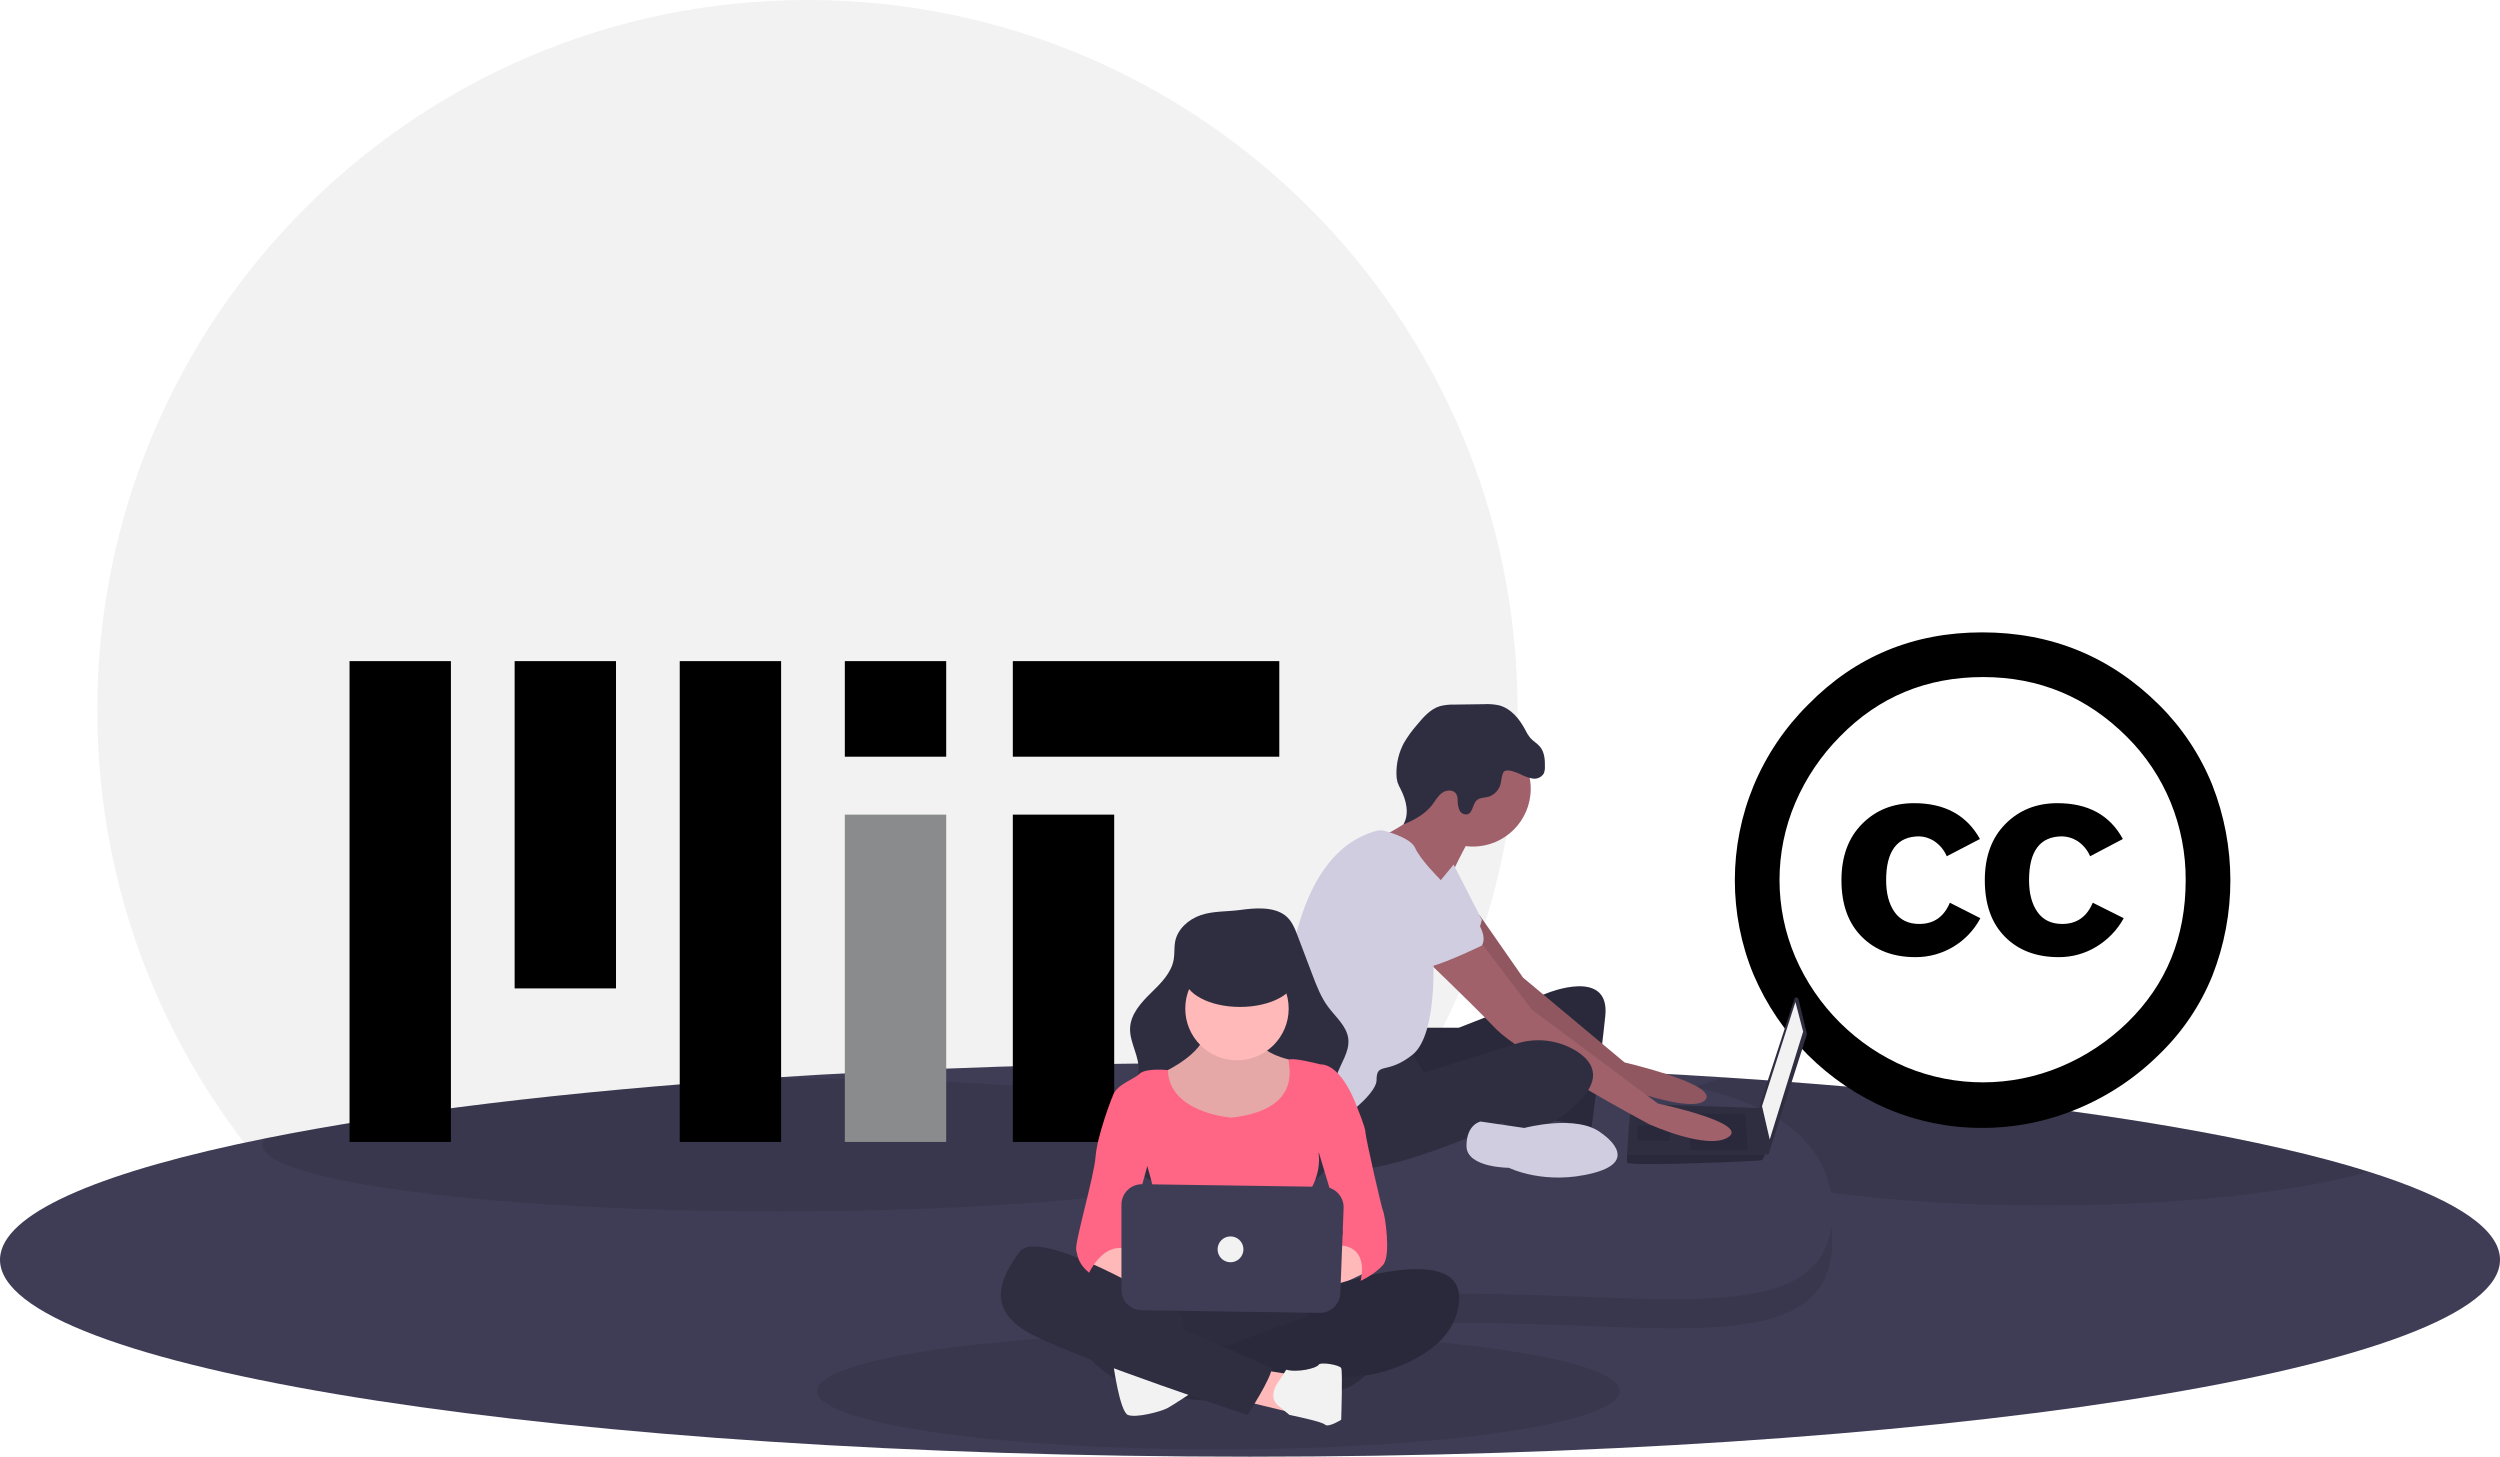
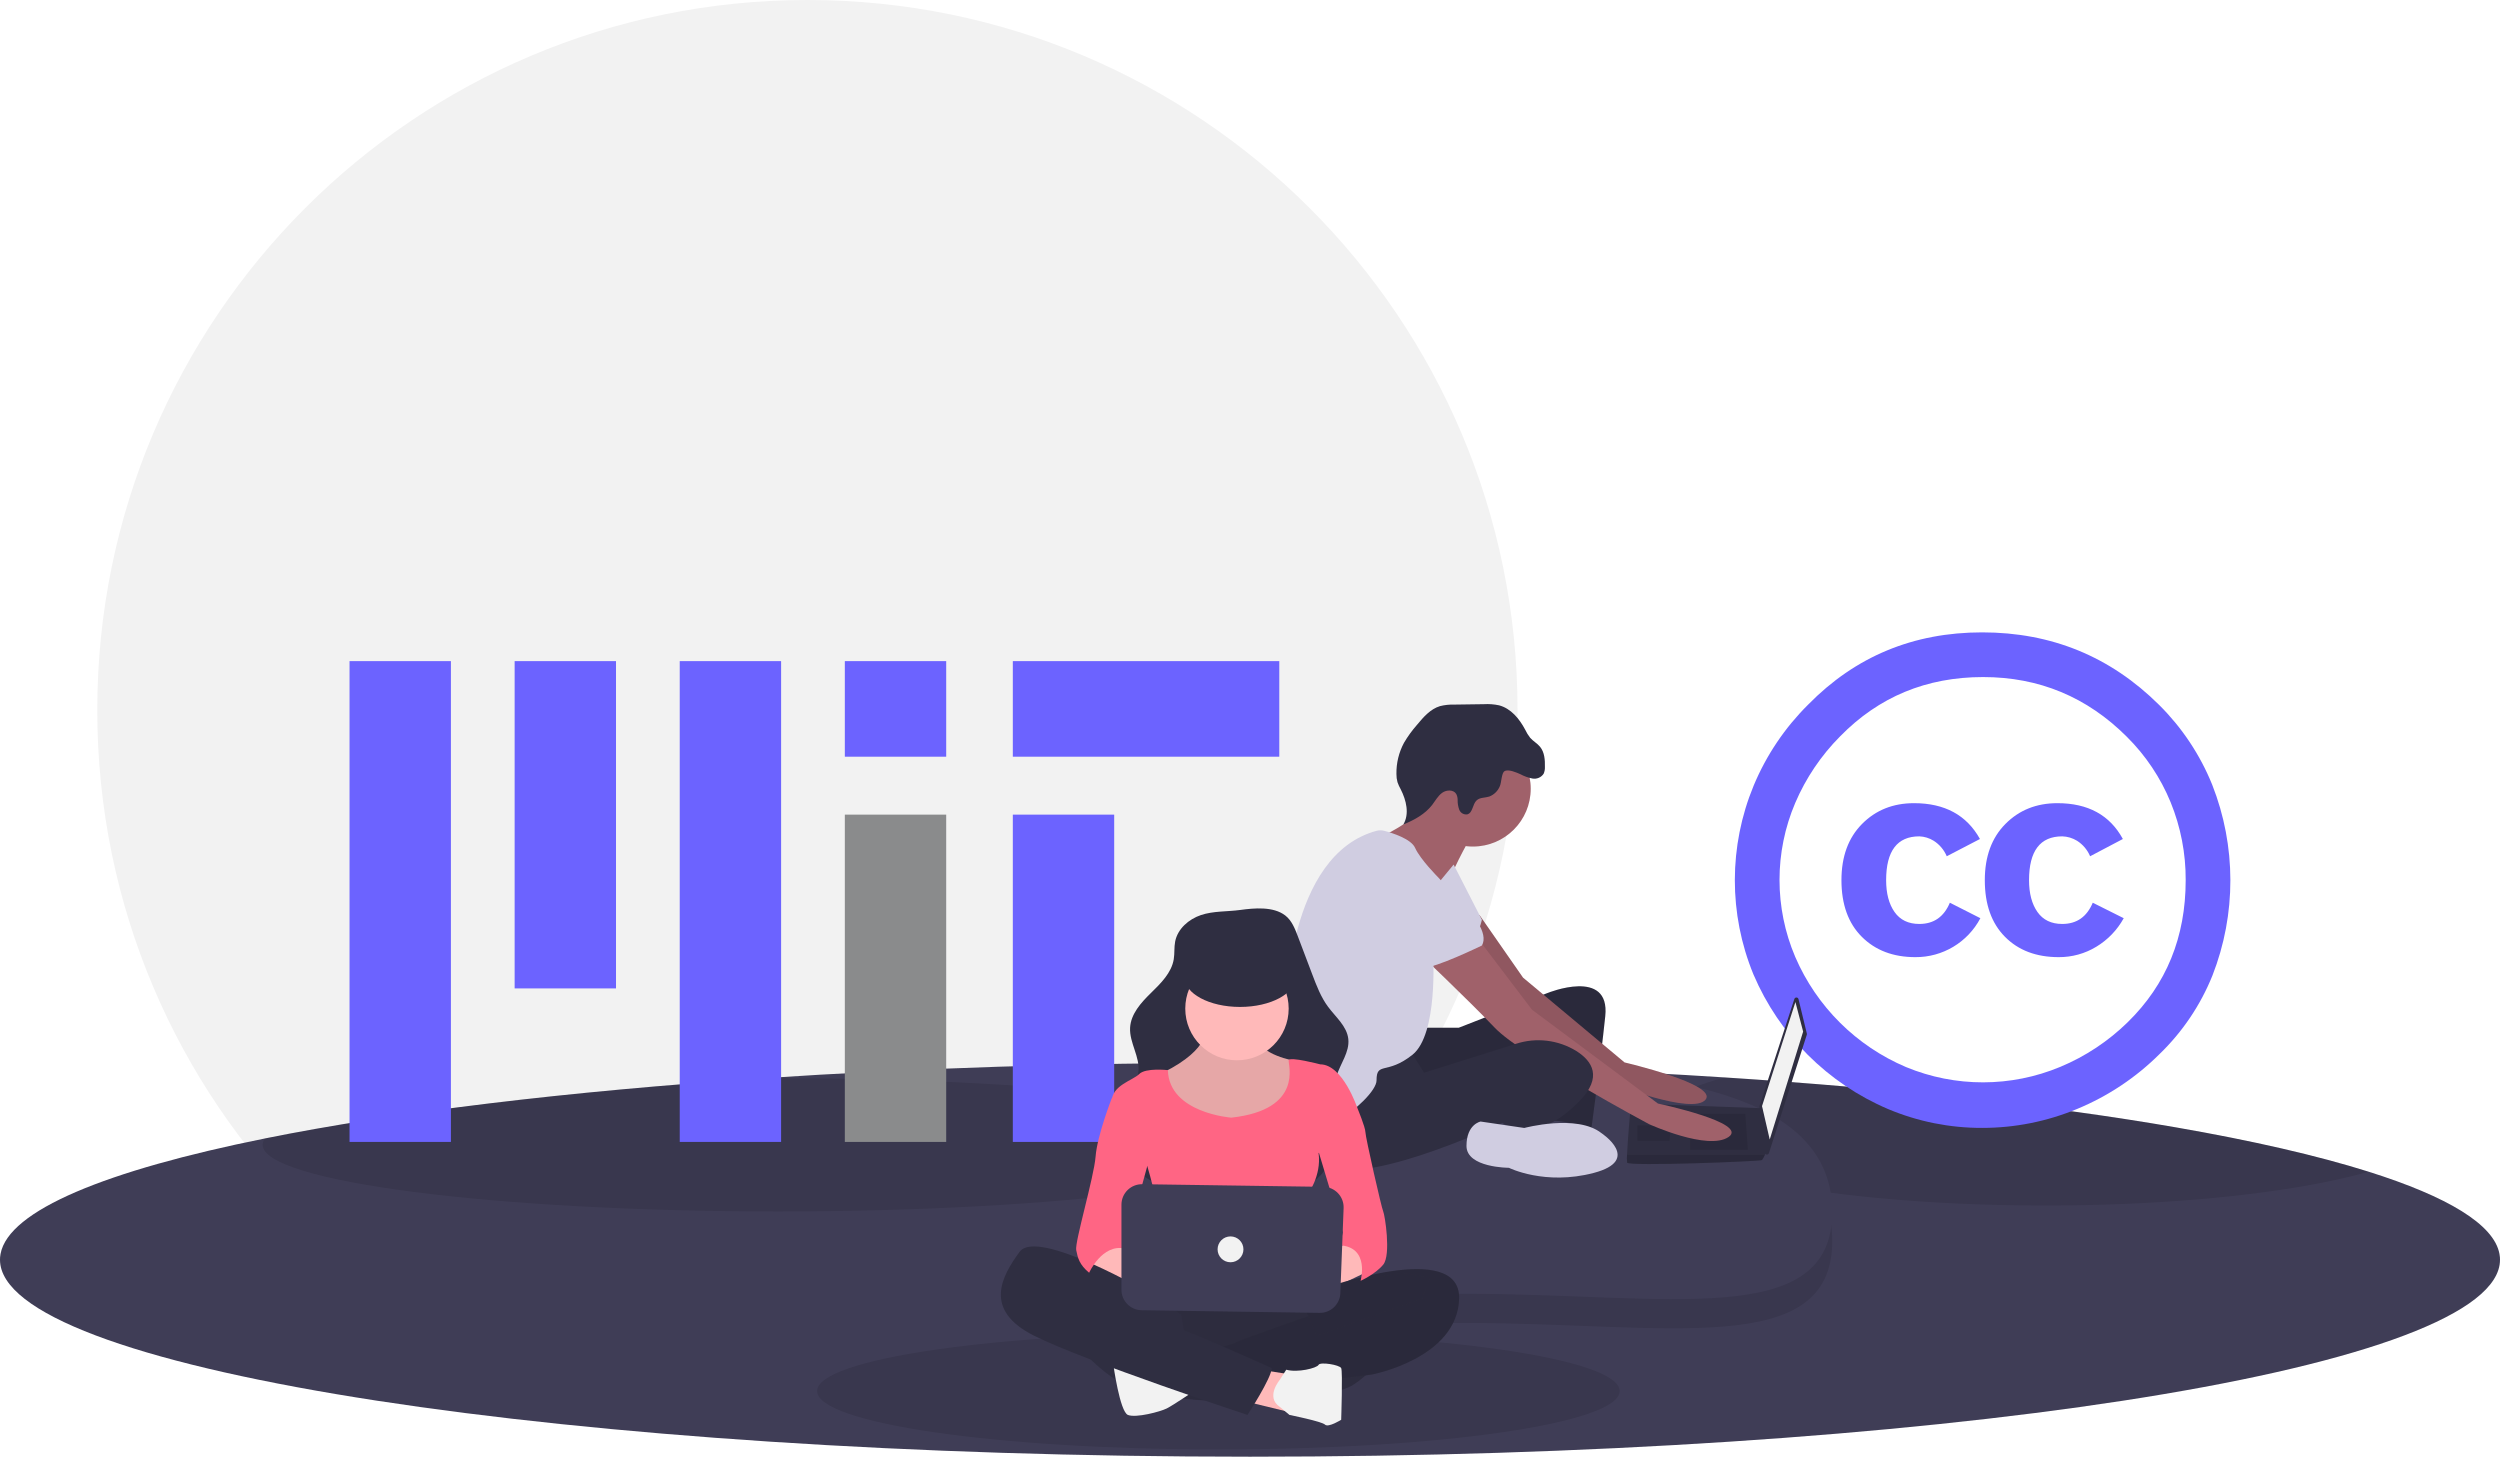
<svg xmlns="http://www.w3.org/2000/svg" data-name="Layer 1" width="1028" height="598.997" viewBox="0 0 1028 598.997">
  <circle cx="332.005" cy="292.004" r="292.004" fill="#f2f2f2" />
  <path d="M1114,668.499a13.69,13.69,0,0,1-.17,2.12c-7.14,43.76-234.46,78.88-513.83,78.88s-506.69-35.12-513.83-78.88a13.675,13.675,0,0,1-.17-2.12c0-.2,0-.41.02-.61,0-.11.01-.21.01-.32a.489.489,0,0,0,.01-.12c.04-.45.1-.88.18-1.32,3.26-17.89,43.35-34.33,108.74-47.5,53.48-10.77,123.89-19.36,204.93-24.76,61.5-4.1,129.12-6.37,200.11-6.37,57.12,0,112.06,1.47,163.38,4.17h.02q16.11.855,31.74,1.87c71.33,4.62,134.63,11.69,185.63,20.54,31.37,5.45,58.1,11.58,79.19,18.22h.01c32.46,10.23,51.6,21.7,53.81,33.83.08.44.14.87.18,1.32a.487.487,0,0,0,.01.12c0,.11.01.21.01.32C1114,668.089,1114,668.299,1114,668.499Z" transform="translate(-86 -150.5013)" fill="#3f3d56" />
  <ellipse cx="501" cy="571.997" rx="165" ry="24" opacity="0.1" />
  <path d="M1059.96,632.299c-5.77,1.65-12.27,3.18-19.4,4.58-29.36,5.78-69.42,9.33-113.53,9.33-49.28,0-93.45-4.43-123.38-11.44-24.84-5.82-39.88-13.39-39.88-21.7,0-7.3,11.64-14.06,31.37-19.53,71.33,4.62,134.63,11.69,185.63,20.54C1012.14,619.529,1038.87,625.659,1059.96,632.299Z" transform="translate(-86 -150.5013)" opacity="0.1" />
  <path d="M618,621.249c0,15.13-94.92,27.4-212,27.4s-212-12.27-212-27.4a4.372,4.372,0,0,1,.96-2.62c53.48-10.77,123.89-19.36,204.93-24.76q3.045-.015,6.11-.01C523.08,593.859,618,606.119,618,621.249Z" transform="translate(-86 -150.5013)" opacity="0.1" />
-   <rect x="416.472" y="334.975" width="41.685" height="134.584" class="undraw-primary" />
-   <rect x="279.506" y="271.851" width="41.685" height="197.708" class="undraw-primary" />
-   <rect x="143.73" y="271.851" width="41.685" height="197.708" class="undraw-primary" />
-   <rect x="211.618" y="271.851" width="41.685" height="134.584" class="undraw-primary" />
-   <rect x="347.393" y="271.851" width="41.685" height="39.303" class="undraw-primary" />
+   <rect x="416.472" y="334.975" width="41.685" height="134.584" fill="#6c63ff" />
+   <rect x="279.506" y="271.851" width="41.685" height="197.708" fill="#6c63ff" />
+   <rect x="143.73" y="271.851" width="41.685" height="197.708" fill="#6c63ff" />
+   <rect x="211.618" y="271.851" width="41.685" height="134.584" fill="#6c63ff" />
+   <rect x="347.393" y="271.851" width="41.685" height="39.303" fill="#6c63ff" />
  <rect x="347.393" y="334.975" width="41.685" height="134.584" fill="#8a8b8c" />
-   <rect x="416.472" y="271.851" width="109.573" height="39.303" class="undraw-primary" />
-   <path d="M901.062,410.53q42.748,0,72.774,29.839A97.983,97.983,0,0,1,995.668,473.208a107.346,107.346,0,0,1,.096,78.409,93.533,93.533,0,0,1-21.739,32.294,104.704,104.704,0,0,1-33.841,22.561,101.425,101.425,0,0,1-39.114,7.823,99.015,99.015,0,0,1-38.662-7.734A104.845,104.845,0,0,1,807.007,551.165a101.764,101.764,0,0,1,.089-77.594A102.307,102.307,0,0,1,829.565,440.185Q858.674,410.537,901.062,410.53Zm.369,18.377q-34.93,0-58.768,24.379A87.595,87.595,0,0,0,824.197,480.668a80.789,80.789,0,0,0,0,63.311,86.249,86.249,0,0,0,45.577,45.31,82.687,82.687,0,0,0,63.41-.089,87.995,87.995,0,0,0,27.741-18.374q23.831-23.287,23.828-58.405a83.659,83.659,0,0,0-6.186-32.02,81.465,81.465,0,0,0-18.002-26.929Q935.989,428.909,901.431,428.908Zm-1.277,66.591-13.649,7.097a14.006,14.006,0,0,0-5.365-6.368,12.087,12.087,0,0,0-5.916-1.818q-13.64,0-13.646,18.011,0,8.186,3.454,13.095,3.458,4.914,10.192,4.916,8.916,0,12.557-8.733l12.551,6.368a29.99,29.99,0,0,1-26.745,16.012q-13.644,0-22.016-8.37-8.367-8.367-8.367-23.284,0-14.557,8.46-23.105,8.458-8.549,21.38-8.552Q891.97,480.757,900.155,495.498Zm58.765,0-13.465,7.097a13.992,13.992,0,0,0-5.368-6.368,12.373,12.373,0,0,0-6.094-1.818q-13.644,0-13.649,18.011,0,8.186,3.458,13.095,3.453,4.914,10.192,4.916,8.907,0,12.548-8.733l12.735,6.368a31.277,31.277,0,0,1-11.274,11.736,29.398,29.398,0,0,1-15.464,4.276q-13.831,0-22.099-8.37-8.291-8.367-8.284-23.284,0-14.557,8.463-23.105,8.453-8.549,21.373-8.552Q950.912,480.757,958.919,495.498Z" transform="translate(-86 -150.5013)" class="undraw-primary" />
+   <rect x="416.472" y="271.851" width="109.573" height="39.303" fill="#6c63ff" />
+   <path d="M901.062,410.53q42.748,0,72.774,29.839A97.983,97.983,0,0,1,995.668,473.208a107.346,107.346,0,0,1,.096,78.409,93.533,93.533,0,0,1-21.739,32.294,104.704,104.704,0,0,1-33.841,22.561,101.425,101.425,0,0,1-39.114,7.823,99.015,99.015,0,0,1-38.662-7.734A104.845,104.845,0,0,1,807.007,551.165a101.764,101.764,0,0,1,.089-77.594A102.307,102.307,0,0,1,829.565,440.185Q858.674,410.537,901.062,410.53Zm.369,18.377q-34.93,0-58.768,24.379A87.595,87.595,0,0,0,824.197,480.668a80.789,80.789,0,0,0,0,63.311,86.249,86.249,0,0,0,45.577,45.31,82.687,82.687,0,0,0,63.41-.089,87.995,87.995,0,0,0,27.741-18.374q23.831-23.287,23.828-58.405a83.659,83.659,0,0,0-6.186-32.02,81.465,81.465,0,0,0-18.002-26.929Q935.989,428.909,901.431,428.908Zm-1.277,66.591-13.649,7.097a14.006,14.006,0,0,0-5.365-6.368,12.087,12.087,0,0,0-5.916-1.818q-13.64,0-13.646,18.011,0,8.186,3.454,13.095,3.458,4.914,10.192,4.916,8.916,0,12.557-8.733l12.551,6.368a29.99,29.99,0,0,1-26.745,16.012q-13.644,0-22.016-8.37-8.367-8.367-8.367-23.284,0-14.557,8.46-23.105,8.458-8.549,21.38-8.552Q891.97,480.757,900.155,495.498Zm58.765,0-13.465,7.097a13.992,13.992,0,0,0-5.368-6.368,12.373,12.373,0,0,0-6.094-1.818q-13.644,0-13.649,18.011,0,8.186,3.458,13.095,3.453,4.914,10.192,4.916,8.907,0,12.548-8.733l12.735,6.368a31.277,31.277,0,0,1-11.274,11.736,29.398,29.398,0,0,1-15.464,4.276q-13.831,0-22.099-8.37-8.291-8.367-8.284-23.284,0-14.557,8.463-23.105,8.453-8.549,21.373-8.552Q950.912,480.757,958.919,495.498Z" transform="translate(-86 -150.5013)" fill="#6c63ff" />
  <path d="M839.417,660.837c0,48.737-67.934,33.663-151.113,33.663s-150.104,15.075-150.104-33.663,67.925-59.337,151.104-59.337S839.417,612.099,839.417,660.837Z" transform="translate(-86 -150.5013)" opacity="0.1" />
  <path d="M839.417,648.837c0,48.737-67.934,33.663-151.113,33.663s-150.104,15.075-150.104-33.663,67.925-59.337,151.104-59.337S839.417,600.099,839.417,648.837Z" transform="translate(-86 -150.5013)" fill="#3f3d56" />
  <path d="M825.542,561.343l3.434,14.164a.885.885,0,0,1-.017.478l-15.575,48.673a.885.885,0,0,1-1.722-.17l-2.155-18.961a.885.885,0,0,1,.038-.374l14.297-43.876A.885.885,0,0,1,825.542,561.343Z" transform="translate(-86 -150.5013)" fill="#2f2e41" />
  <polygon points="738.278 412.038 741.449 424.19 727.711 468.572 724.541 454.835 738.278 412.038" fill="#f2f2f2" />
  <path d="M755.064,628.584c.528,1.585,54.949-.528,55.477-1.057a11.469,11.469,0,0,0,1.162-2.113c.497-1.057.951-2.113.951-2.113l-2.113-17.108L756.649,604.279s-1.347,14.498-1.622,21.134A15.853,15.853,0,0,0,755.064,628.584Z" transform="translate(-86 -150.5013)" fill="#2f2e41" />
  <polygon points="717.673 458.005 718.729 472.799 694.953 472.799 694.953 458.005 717.673 458.005" opacity="0.1" />
  <polygon points="687.028 462.76 687.17 462.732 686.5 469.1 673.291 469.1 673.291 462.76 687.028 462.76" opacity="0.1" />
  <path d="M755.064,628.584c.528,1.585,54.949-.528,55.477-1.057a11.469,11.469,0,0,0,1.162-2.113H755.027A15.853,15.853,0,0,0,755.064,628.584Z" transform="translate(-86 -150.5013)" opacity="0.1" />
  <path d="M671.055,573.106h14.794l36.457-14.266s25.889-10.567,23.776,9.51S740.27,615.375,740.27,615.375s-11.624-5.284-17.964-3.698-2.113-32.23-2.113-32.23-51.779,24.833-56.534,21.663-5.812-25.361-5.812-25.361Z" transform="translate(-86 -150.5013)" fill="#2f2e41" />
  <path d="M671.055,573.106h14.794l36.457-14.266s25.889-10.567,23.776,9.51S740.27,615.375,740.27,615.375s-11.624-5.284-17.964-3.698-2.113-32.23-2.113-32.23-51.779,24.833-56.534,21.663-5.812-25.361-5.812-25.361Z" transform="translate(-86 -150.5013)" opacity="0.1" />
  <path d="M694.363,526.777l17.904,25.723,41.74,34.871s38.57,8.982,33.286,15.322-37.513-6.34-37.513-6.34S701.7,561.483,700.115,558.841s-19.021-27.474-19.021-27.474Z" transform="translate(-86 -150.5013)" fill="#a0616a" />
  <path d="M694.363,526.777l17.904,25.723,41.74,34.871s38.57,8.982,33.286,15.322-37.513-6.34-37.513-6.34S701.7,561.483,700.115,558.841s-19.021-27.474-19.021-27.474Z" transform="translate(-86 -150.5013)" opacity="0.1" />
  <circle cx="605.661" cy="324.331" r="23.776" fill="#a0616a" />
  <path d="M690.076,495.967s-7.925,13.737-9.51,21.134-23.776-14.794-23.776-14.794l-2.906-7.661s20.87-9.775,19.285-17.7S690.076,495.967,690.076,495.967Z" transform="translate(-86 -150.5013)" fill="#a0616a" />
  <path d="M683.736,506.005l11.624,22.719s-2.642,11.095-6.869,12.152-22.191-13.737-22.191-13.737Z" transform="translate(-86 -150.5013)" fill="#d0cde1" />
  <path d="M694.303,537.178l21.663,28.531,51.779,38.57s37.513,7.925,29.06,13.737-32.758-5.284-32.758-5.284-52.307-28.003-63.403-39.627-31.701-31.173-31.701-31.173Z" transform="translate(-86 -150.5013)" fill="#a0616a" />
  <path d="M665.244,581.56l6.34,10.039,37.839-11.905a29.751,29.751,0,0,1,24.771,2.989c6.604,4.161,10.831,10.765,1.321,20.54-19.021,19.549-31.701,8.982-31.701,8.982s-63.931,30.116-74.498,15.322-11.095-22.191-11.095-22.191S658.903,579.975,665.244,581.56Z" transform="translate(-86 -150.5013)" fill="#2f2e41" />
  <path d="M744.497,616.432s16.907,11.095-3.17,16.379-34.871-2.113-34.871-2.113-17.436,0-17.436-8.982,5.812-10.039,5.812-10.039l17.964,2.642S734.458,608.506,744.497,616.432Z" transform="translate(-86 -150.5013)" fill="#d0cde1" />
  <path d="M711.166,468.851a17.728,17.728,0,0,0,4.982,1.785,4.548,4.548,0,0,0,4.595-1.969,6.181,6.181,0,0,0,.522-2.795c.064-2.901-.146-6.038-1.985-8.283-1.17-1.429-2.878-2.33-4.089-3.724a17.598,17.598,0,0,1-2.067-3.378c-2.356-4.424-5.843-8.676-10.69-9.951a23.183,23.183,0,0,0-6.24-.477l-12.206.172a21.251,21.251,0,0,0-5.872.632c-3.929,1.188-6.789,4.492-9.409,7.651a47.851,47.851,0,0,0-5.396,7.448,26.133,26.133,0,0,0-3.098,12.804,11.98,11.98,0,0,0,.439,3.388,18.801,18.801,0,0,0,1.332,2.925c2.289,4.496,3.648,10.112,1.07,14.449,4.478-1.829,8.909-4.228,11.863-8.058,1.321-1.714,2.358-3.72,4.119-4.977s4.631-1.367,5.761.479a5.163,5.163,0,0,1,.583,2.418,11.084,11.084,0,0,0,.668,4.081,3.058,3.058,0,0,0,3.322,1.896c2.3-.648,2.08-4.179,3.852-5.782,1.346-1.218,3.422-.985,5.15-1.538a7.643,7.643,0,0,0,4.387-4.321c.655-1.468.645-5.31,1.884-6.105C706.194,466.625,709.726,468.21,711.166,468.851Z" transform="translate(-86 -150.5013)" fill="#2f2e41" />
  <path d="M651.996,492.139a6.271,6.271,0,0,1,3.264.008c3.392.911,10.995,3.321,12.625,6.989,2.113,4.755,9.51,12.152,9.51,12.152s10.039,10.039,7.925,16.907-10.039,14.794-10.039,14.794,2.113,32.758-8.454,41.212-14.794,2.642-14.794,10.567-32.758,32.758-39.098,17.436c0,0,3.17-28.531,2.113-38.57C614.008,563.741,615.533,502.011,651.996,492.139Z" transform="translate(-86 -150.5013)" fill="#d0cde1" />
  <path d="M668.942,505.477s32.23,23.776,26.418,33.815c0,0-19.549,9.51-23.776,8.982s-20.606-19.021-24.833-20.606S640.411,497.552,668.942,505.477Z" transform="translate(-86 -150.5013)" fill="#d0cde1" />
  <path d="M579.811,526.783c-5.013,1.693-9.554,5.652-10.58,10.843-.476,2.406-.184,4.907-.585,7.327-.929,5.612-5.334,9.897-9.396,13.878s-8.258,8.606-8.555,14.286c-.325,6.22,4.186,12.047,3.406,18.226-.907,7.179-8.489,11.831-10.364,18.82-1.252,4.667.282,9.694,2.805,13.815,4.809,7.852,13.028,13.183,21.781,16.041s18.075,3.459,27.282,3.556c11.211.117,23.383-.845,31.806-8.244a25.48,25.48,0,0,0,8.459-16.588c.8-8.571-2.777-17.426-.31-25.673,1.553-5.19,5.447-9.93,4.866-15.316-.568-5.266-5.168-8.999-8.323-13.253-2.946-3.972-4.734-8.663-6.486-13.288l-5.995-15.824c-1.178-3.111-2.473-6.382-5.099-8.424-4.917-3.822-12.822-3.071-18.572-2.283C590.619,525.412,584.94,525.051,579.811,526.783Z" transform="translate(-86 -150.5013)" fill="#2f2e41" />
  <path d="M581.688,572.877s2.657,8.637-17.274,18.602,1.993,20.595,1.993,20.595l23.253,5.315s23.917-3.322,26.575-7.308,7.308-17.274,5.979-19.267a31.061,31.061,0,0,0-3.322-3.986s-15.945-2.657-15.281-9.966S581.688,572.877,581.688,572.877Z" transform="translate(-86 -150.5013)" fill="#ffb9b9" />
  <path d="M581.688,572.877s2.657,8.637-17.274,18.602,1.993,20.595,1.993,20.595l23.253,5.315s23.917-3.322,26.575-7.308,7.308-17.274,5.979-19.267a31.061,31.061,0,0,0-3.322-3.986s-15.945-2.657-15.281-9.966S581.688,572.877,581.688,572.877Z" transform="translate(-86 -150.5013)" opacity="0.1" />
  <circle cx="508.643" cy="414.736" r="21.26" fill="#ffb9b9" />
  <path d="M592.318,610.082s-25.604-1.872-26.089-19.539c0,0-9.122-1.057-11.78,1.601s-11.294,4.651-11.294,11.294,14.616,26.575,14.616,26.575,7.972,26.575,4.651,31.225-3.986,16.609-3.986,16.609,33.218-2.657,38.533,0,26.575,2.657,27.904,0-1.329-35.876-1.329-35.876,5.979-7.972,4.651-17.274L644.139,606.096s-5.979-17.938-15.281-17.938c0,0-12.623-3.322-12.955-1.661S622.215,606.76,592.318,610.082Z" transform="translate(-86 -150.5013)" fill="#ff6584" />
  <path d="M532.525,668.547s5.979,9.301,21.26,11.294,17.938-3.322,16.609-4.651-17.274-7.308-17.274-7.308l-9.301-7.308Z" transform="translate(-86 -150.5013)" fill="#ffb9b9" />
  <path d="M641.481,660.574l-17.274,9.966s-22.589-1.329-13.952,5.315,24.582,3.986,24.582,3.986l15.281-7.308Z" transform="translate(-86 -150.5013)" fill="#ffb9b9" />
  <path d="M555.113,677.848s-15.945,39.198,3.322,45.177,72.416,4.651,84.375-3.322,15.281-18.602,13.287-21.924-15.281-12.623-24.582-13.287S555.113,677.848,555.113,677.848Z" transform="translate(-86 -150.5013)" fill="#2f2e41" />
  <path d="M555.113,677.848s-15.945,39.198,3.322,45.177,72.416,4.651,84.375-3.322,15.281-18.602,13.287-21.924-15.281-12.623-24.582-13.287S555.113,677.848,555.113,677.848Z" transform="translate(-86 -150.5013)" opacity="0.05" />
  <path d="M630.378,680.283s56.281-20.373,55.617,4.208-35.876,31.225-35.876,31.225l-10.63,1.329-58.465,1.993s1.993-10.63-2.657-11.959c0,0,15.281-3.986,15.945-4.651s38.533-13.952,41.191-14.616,10.63-5.979,16.609-5.315c0,0,6.644-5.315,13.952-3.986l-20.595,1.329Z" transform="translate(-86 -150.5013)" fill="#2f2e41" />
  <path d="M630.378,680.283s56.281-20.373,55.617,4.208-35.876,31.225-35.876,31.225l-10.63,1.329-58.465,1.993s1.993-10.63-2.657-11.959c0,0,15.281-3.986,15.945-4.651s38.533-13.952,41.191-14.616,10.63-5.979,16.609-5.315c0,0,6.644-5.315,13.952-3.986l-20.595,1.329Z" transform="translate(-86 -150.5013)" opacity="0.1" />
  <polygon points="534.434 533.081 541.53 549.271 584.714 533.99 588.036 525.354 576.741 523.36 554.035 527.347 544.187 530.004 534.434 533.081" fill="#2f2e41" />
  <polygon points="534.434 533.081 541.53 549.271 584.714 533.99 588.036 525.354 576.741 523.36 554.035 527.347 544.187 530.004 534.434 533.081" opacity="0.1" />
  <path d="M528.538,703.094s12.623,15.945,27.239,19.931,22.589-1.329,22.589-1.329L573.716,703.094l-1.993-11.959L563.086,685.156l-17.274-7.972-20.595-6.644s-8.637-1.329-8.637,0,7.972,21.26,7.972,21.26Z" transform="translate(-86 -150.5013)" fill="#2f2e41" />
  <path d="M543.819,711.731s2.657,19.267,5.979,20.595,13.287-1.329,15.945-2.657,11.691-7.459,11.691-7.459S545.812,710.402,543.819,711.731Z" transform="translate(-86 -150.5013)" fill="#f2f2f2" />
  <polygon points="518.277 563.223 530.9 565.216 529.571 580.496 511.964 576.22 518.277 563.223" fill="#ffb9b9" />
  <path d="M612.186,717.977s-5.916,7.042.063,11.028l3.986,3.322s13.287,2.657,14.616,3.986,6.644-1.993,6.644-1.993.664-19.931,0-21.26-8.637-2.657-9.301-1.329-8.637,3.322-13.287,1.993Z" transform="translate(-86 -150.5013)" fill="#f2f2f2" />
  <path d="M559.099,682.499s-46.506-27.239-53.814-17.274-15.281,23.917,5.979,34.547,87.697,32.554,87.697,32.554,9.966-15.281,9.966-19.267c0,0-35.212-15.945-41.191-17.274s-29.897-16.609-33.219-17.938-7.972-5.315-7.972-5.315Z" transform="translate(-86 -150.5013)" fill="#2f2e41" />
  <path d="M545.812,600.117l-2.657,1.993s-5.979,15.281-6.644,23.917-8.637,35.212-7.972,38.533,1.329,5.979,5.315,9.301c0,0,5.315-11.959,14.616-9.966l11.294-41.191Z" transform="translate(-86 -150.5013)" fill="#ff6584" />
  <path d="M638.824,600.117l5.315,5.979s3.322,7.972,3.322,9.966,6.644,31.225,7.308,32.554,3.322,17.938,0,21.924-9.301,6.644-9.301,6.644,3.986-13.952-8.637-14.616l1.329-5.315-11.959-39.862Z" transform="translate(-86 -150.5013)" fill="#ff6584" />
  <path d="M547.141,645.858v34.995a8.413,8.413,0,0,0,8.289,8.413l73.185,1.084a8.413,8.413,0,0,0,8.532-8.089l1.346-34.999a8.413,8.413,0,0,0-8.285-8.736l-74.531-1.08A8.413,8.413,0,0,0,547.141,645.858Z" transform="translate(-86 -150.5013)" fill="#3f3d56" />
  <ellipse cx="509.89" cy="401.732" rx="22.884" ry="12.322" fill="#2f2e41" />
  <circle cx="505.986" cy="513.727" r="5.315" fill="#f2f2f2" />
</svg>
